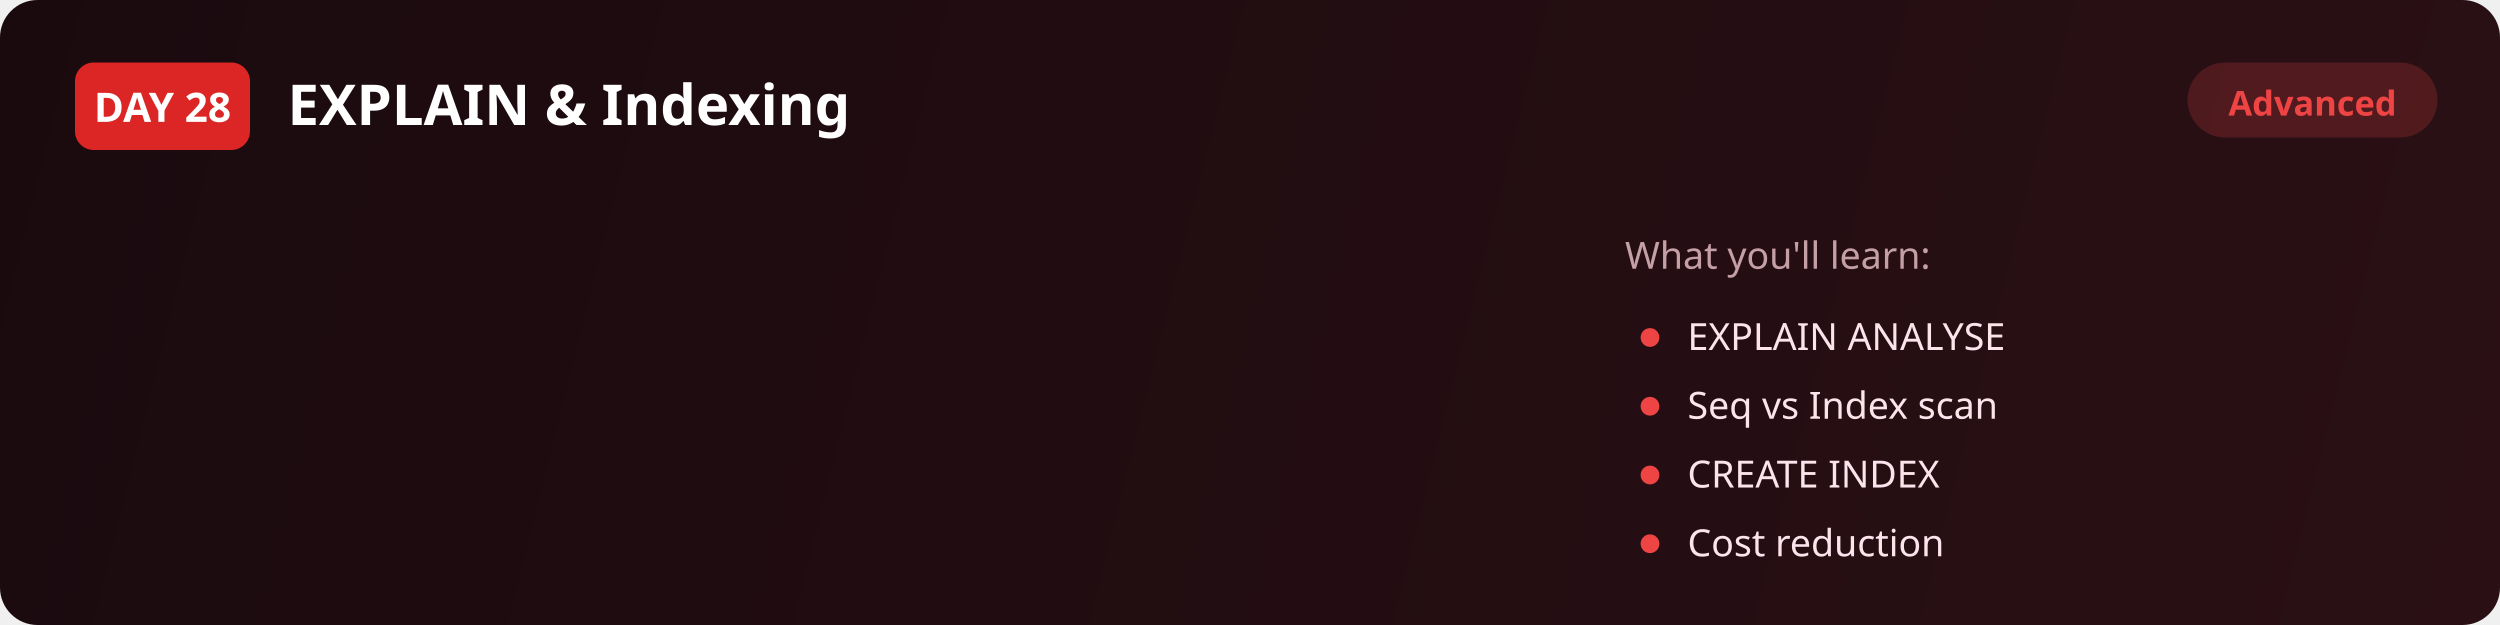
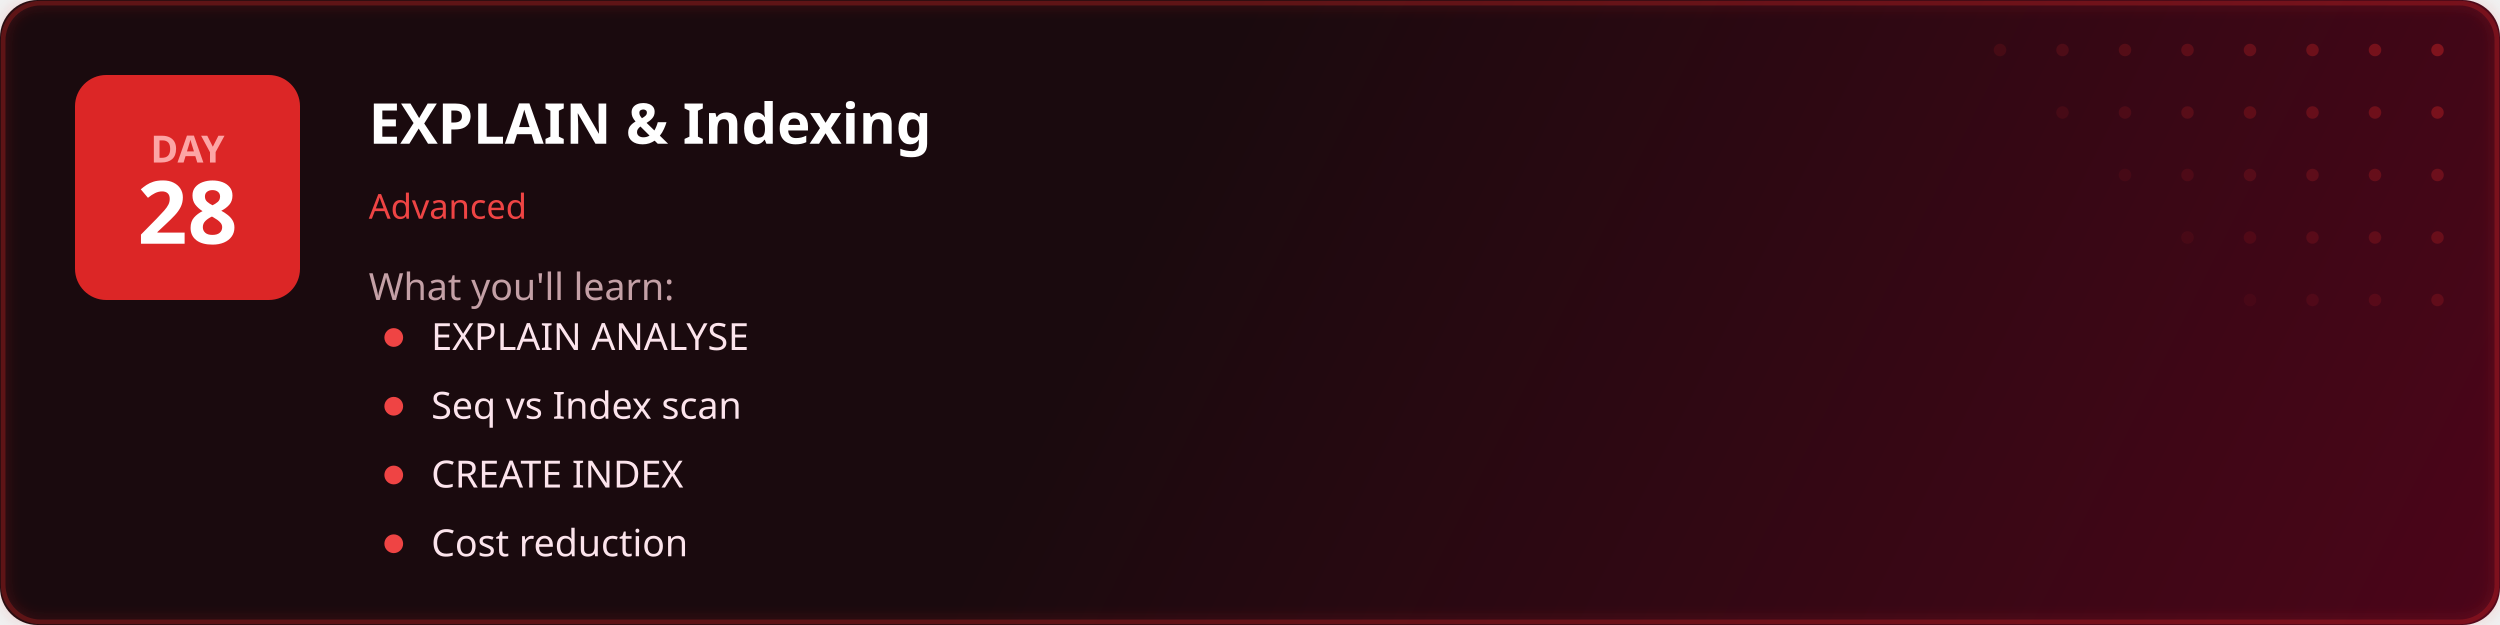
<svg xmlns="http://www.w3.org/2000/svg" viewBox="0 0 800 200" fill="none">
  <defs>
-     <linearGradient id="bg" x1="0" y1="0" x2="800" y2="200" gradientUnits="userSpaceOnUse">
+     <linearGradient id="fbg" x1="400" y1="0" x2="800" y2="200" gradientUnits="userSpaceOnUse">
      <stop offset="0%" stop-color="#1a0a0e" />
-       <stop offset="100%" stop-color="#2a1015" />
+       <stop offset="100%" stop-color="#4c0519" />
    </linearGradient>
+     <filter id="glow">
+       <feGaussianBlur stdDeviation="2" result="blur" />
+       <feMerge>
+         <feMergeNode in="blur" />
+         <feMergeNode in="SourceGraphic" />
+       </feMerge>
+     </filter>
  </defs>
-   <rect width="800" height="200" rx="12" fill="url(#bg)" />
-   <rect x="24" y="20" width="56" height="28" rx="6" fill="#dc2626" />
-   <text x="52" y="39" font-family="Segoe UI, system-ui, sans-serif" font-size="13" font-weight="700" fill="#ffffff" text-anchor="middle">DAY 28</text>
-   <text x="92" y="40" font-family="Segoe UI, system-ui, sans-serif" font-size="18" font-weight="700" fill="#ffffff">EXPLAIN &amp; Indexing</text>
-   <text x="520" y="86" font-family="Segoe UI, system-ui, sans-serif" font-size="12" fill="#c4a0a6">What you'll learn:</text>
-   <circle cx="528" cy="108" r="3" fill="#ef4444" />
-   <text x="540" y="112" font-family="Segoe UI, system-ui, sans-serif" font-size="12" fill="#fce4ec">EXPLAIN ANALYSE</text>
-   <circle cx="528" cy="130" r="3" fill="#ef4444" />
-   <text x="540" y="134" font-family="Segoe UI, system-ui, sans-serif" font-size="12" fill="#fce4ec">Seq vs Index scan</text>
-   <circle cx="528" cy="152" r="3" fill="#ef4444" />
-   <text x="540" y="156" font-family="Segoe UI, system-ui, sans-serif" font-size="12" fill="#fce4ec">CREATE INDEX</text>
-   <circle cx="528" cy="174" r="3" fill="#ef4444" />
-   <text x="540" y="178" font-family="Segoe UI, system-ui, sans-serif" font-size="12" fill="#fce4ec">Cost reduction</text>
-   <rect x="700" y="20" width="80" height="24" rx="12" fill="#ef4444" opacity="0.2" />
-   <text x="740" y="37" font-family="Segoe UI, system-ui, sans-serif" font-size="11" font-weight="600" fill="#ef4444" text-anchor="middle">Advanced</text>
+   <rect width="800" height="200" rx="12" fill="url(#fbg)" />
+   <rect x="1" y="1" width="798" height="198" rx="12" fill="none" stroke="#dc2626" stroke-width="1.5" opacity="0.35" filter="url(#glow)" />
+   <circle cx="640" cy="16" r="2" fill="#dc2626" opacity="0.12" />
+   <circle cx="660" cy="16" r="2" fill="#dc2626" opacity="0.15" />
+   <circle cx="680" cy="16" r="2" fill="#dc2626" opacity="0.18" />
+   <circle cx="700" cy="16" r="2" fill="#dc2626" opacity="0.22" />
+   <circle cx="720" cy="16" r="2" fill="#dc2626" opacity="0.26" />
+   <circle cx="740" cy="16" r="2" fill="#dc2626" opacity="0.3" />
+   <circle cx="760" cy="16" r="2" fill="#dc2626" opacity="0.35" />
+   <circle cx="780" cy="16" r="2" fill="#dc2626" opacity="0.4" />
+   <circle cx="660" cy="36" r="2" fill="#dc2626" opacity="0.1" />
+   <circle cx="680" cy="36" r="2" fill="#dc2626" opacity="0.14" />
+   <circle cx="700" cy="36" r="2" fill="#dc2626" opacity="0.18" />
+   <circle cx="720" cy="36" r="2" fill="#dc2626" opacity="0.22" />
+   <circle cx="740" cy="36" r="2" fill="#dc2626" opacity="0.26" />
+   <circle cx="760" cy="36" r="2" fill="#dc2626" opacity="0.3" />
+   <circle cx="780" cy="36" r="2" fill="#dc2626" opacity="0.35" />
+   <circle cx="680" cy="56" r="2" fill="#dc2626" opacity="0.08" />
+   <circle cx="700" cy="56" r="2" fill="#dc2626" opacity="0.12" />
+   <circle cx="720" cy="56" r="2" fill="#dc2626" opacity="0.16" />
+   <circle cx="740" cy="56" r="2" fill="#dc2626" opacity="0.2" />
+   <circle cx="760" cy="56" r="2" fill="#dc2626" opacity="0.24" />
+   <circle cx="780" cy="56" r="2" fill="#dc2626" opacity="0.28" />
+   <circle cx="700" cy="76" r="2" fill="#dc2626" opacity="0.08" />
+   <circle cx="720" cy="76" r="2" fill="#dc2626" opacity="0.12" />
+   <circle cx="740" cy="76" r="2" fill="#dc2626" opacity="0.16" />
+   <circle cx="760" cy="76" r="2" fill="#dc2626" opacity="0.2" />
+   <circle cx="780" cy="76" r="2" fill="#dc2626" opacity="0.24" />
+   <circle cx="720" cy="96" r="2" fill="#dc2626" opacity="0.06" />
+   <circle cx="740" cy="96" r="2" fill="#dc2626" opacity="0.1" />
+   <circle cx="760" cy="96" r="2" fill="#dc2626" opacity="0.14" />
+   <circle cx="780" cy="96" r="2" fill="#dc2626" opacity="0.18" />
+   <rect x="24" y="24" width="72" height="72" rx="10" fill="#dc2626" />
+   <text x="60" y="52" font-family="Segoe UI, system-ui, sans-serif" font-size="12" font-weight="600" fill="#fca5a5" text-anchor="middle">DAY</text>
+   <text x="60" y="78" font-family="Segoe UI, system-ui, sans-serif" font-size="28" font-weight="800" fill="#ffffff" text-anchor="middle">28</text>
+   <text x="118" y="46" font-family="Segoe UI, system-ui, sans-serif" font-size="18" font-weight="700" fill="#ffffff">EXPLAIN &amp; Indexing</text>
+   <text x="118" y="70" font-family="Segoe UI, system-ui, sans-serif" font-size="11" fill="#ef4444">Advanced</text>
+   <text x="118" y="96" font-family="Segoe UI, system-ui, sans-serif" font-size="12" fill="#c4a0a6">What you'll learn:</text>
+   <circle cx="126" cy="108" r="3" fill="#ef4444" />
+   <text x="138" y="112" font-family="Segoe UI, system-ui, sans-serif" font-size="12" fill="#fce4ec">EXPLAIN ANALYSE</text>
+   <circle cx="126" cy="130" r="3" fill="#ef4444" />
+   <text x="138" y="134" font-family="Segoe UI, system-ui, sans-serif" font-size="12" fill="#fce4ec">Seq vs Index scan</text>
+   <circle cx="126" cy="152" r="3" fill="#ef4444" />
+   <text x="138" y="156" font-family="Segoe UI, system-ui, sans-serif" font-size="12" fill="#fce4ec">CREATE INDEX</text>
+   <circle cx="126" cy="174" r="3" fill="#ef4444" />
+   <text x="138" y="178" font-family="Segoe UI, system-ui, sans-serif" font-size="12" fill="#fce4ec">Cost reduction</text>
</svg>
